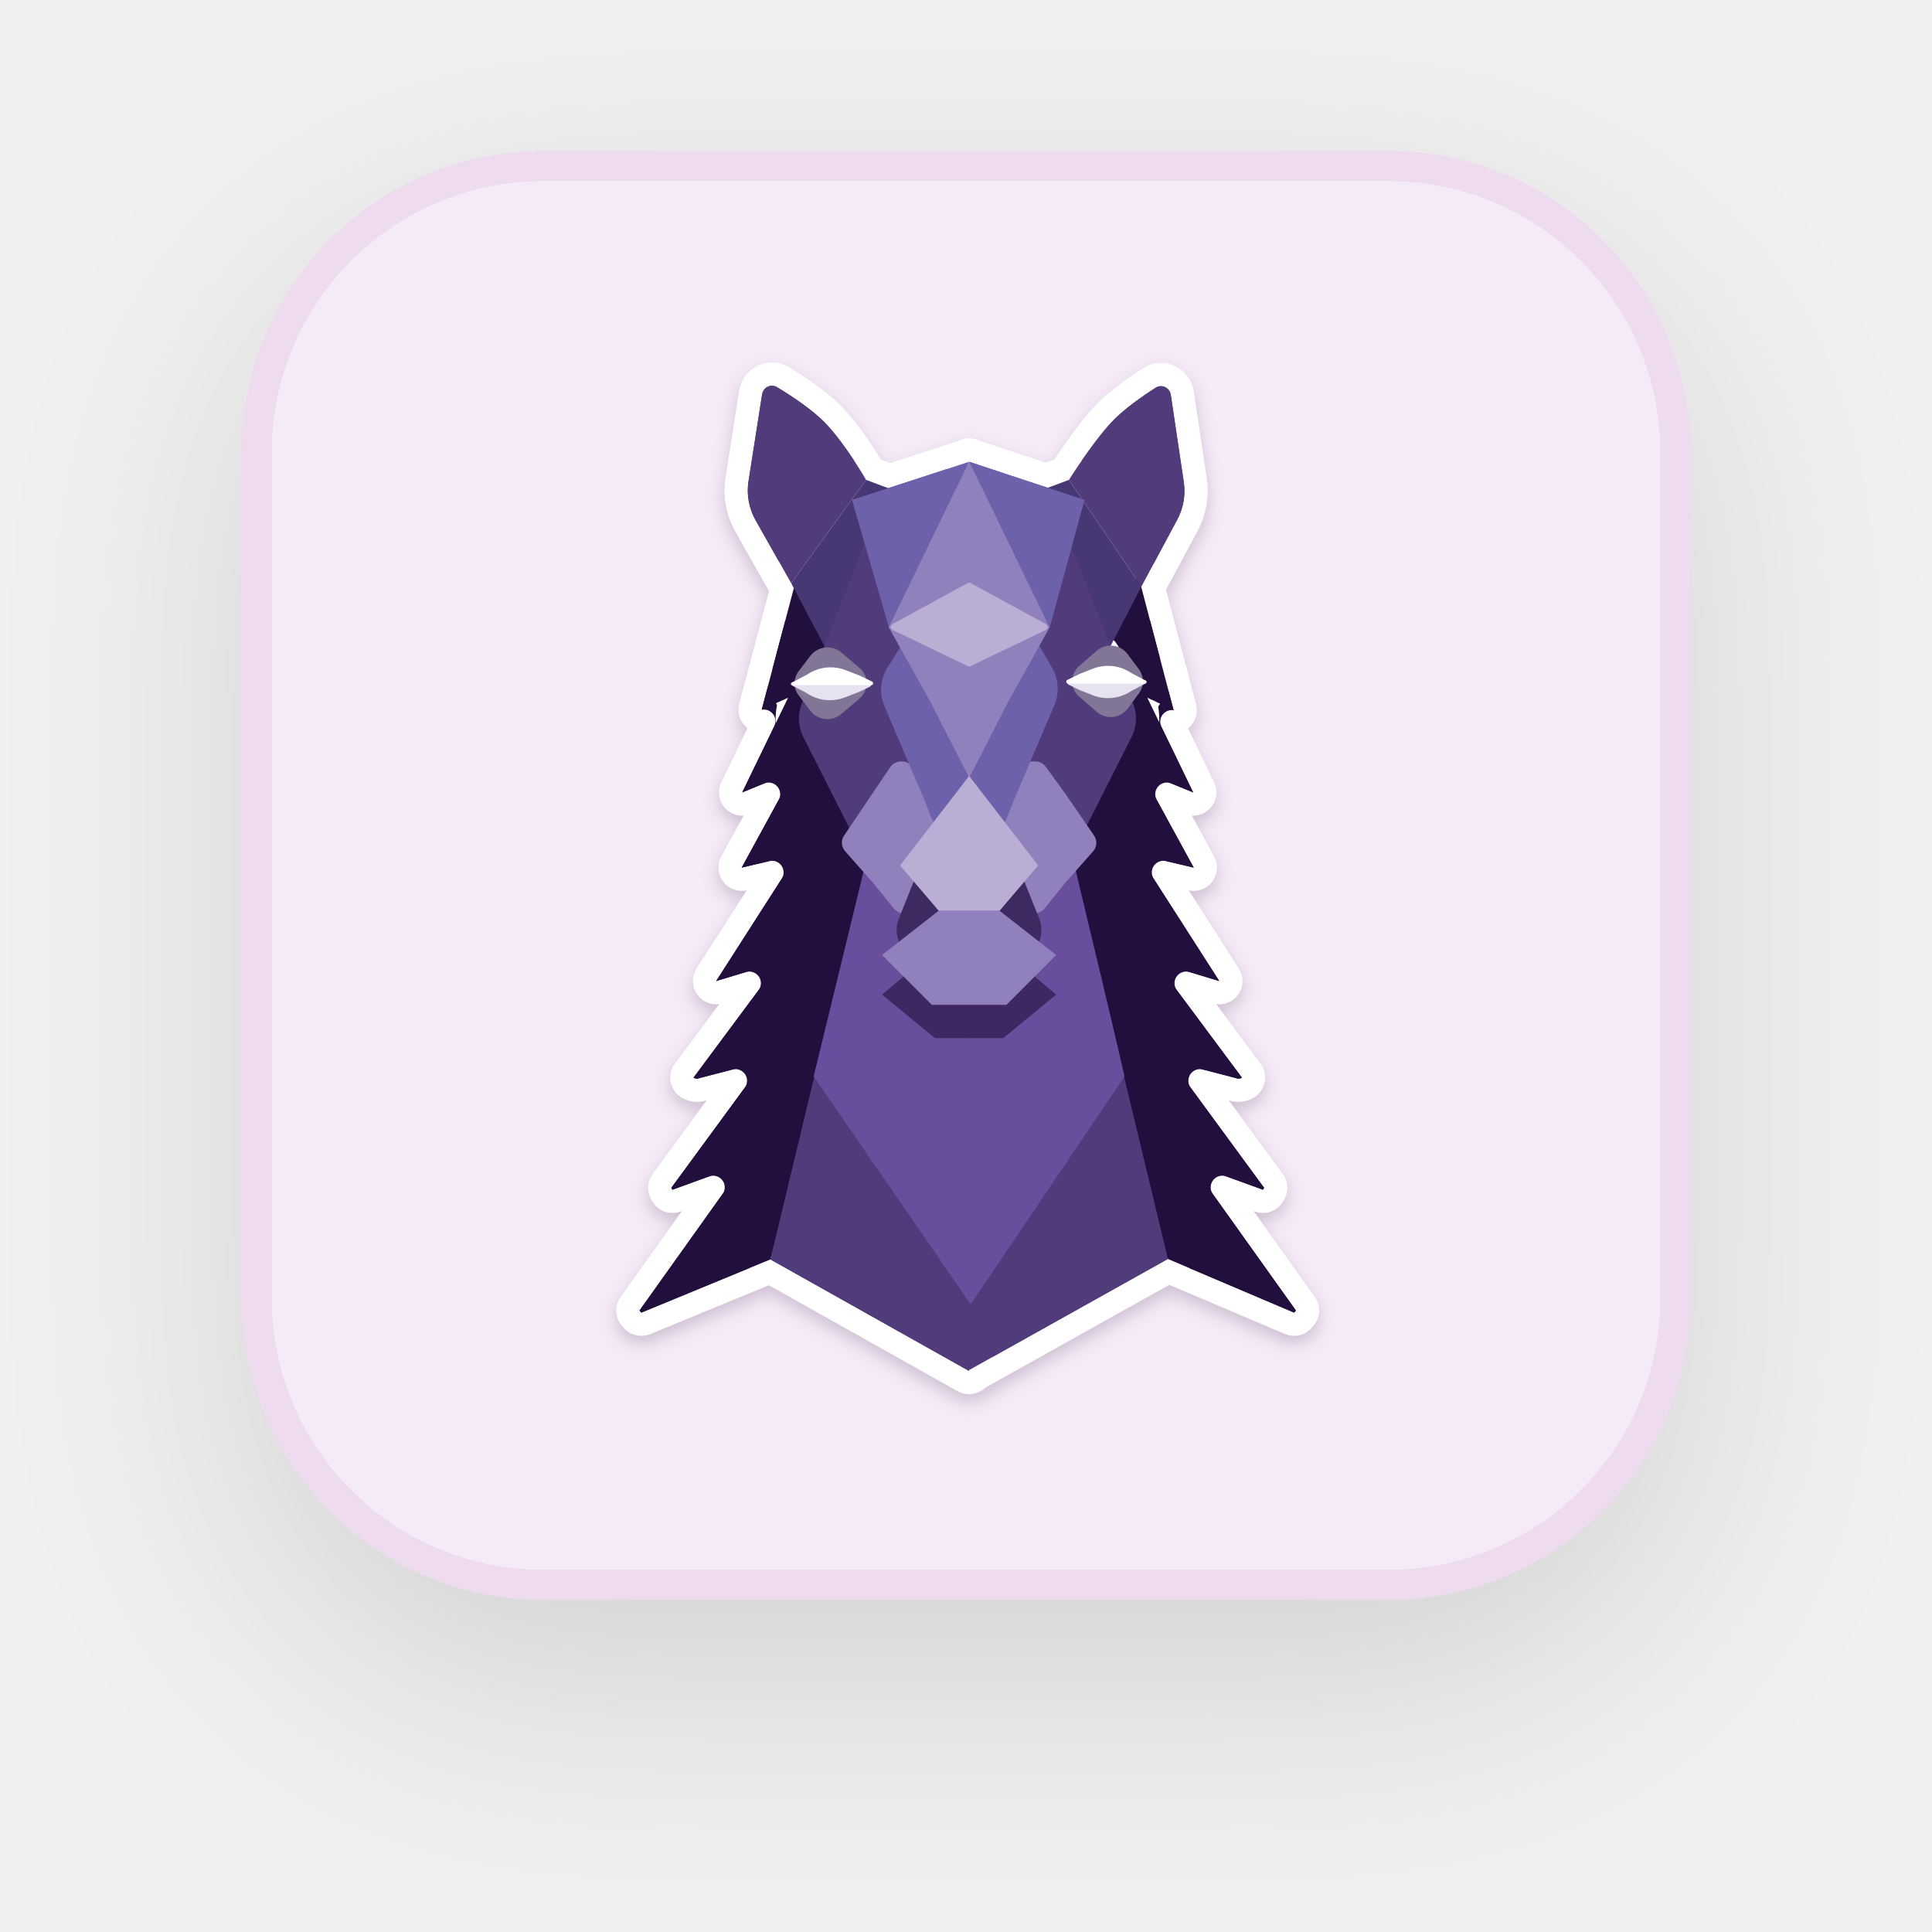
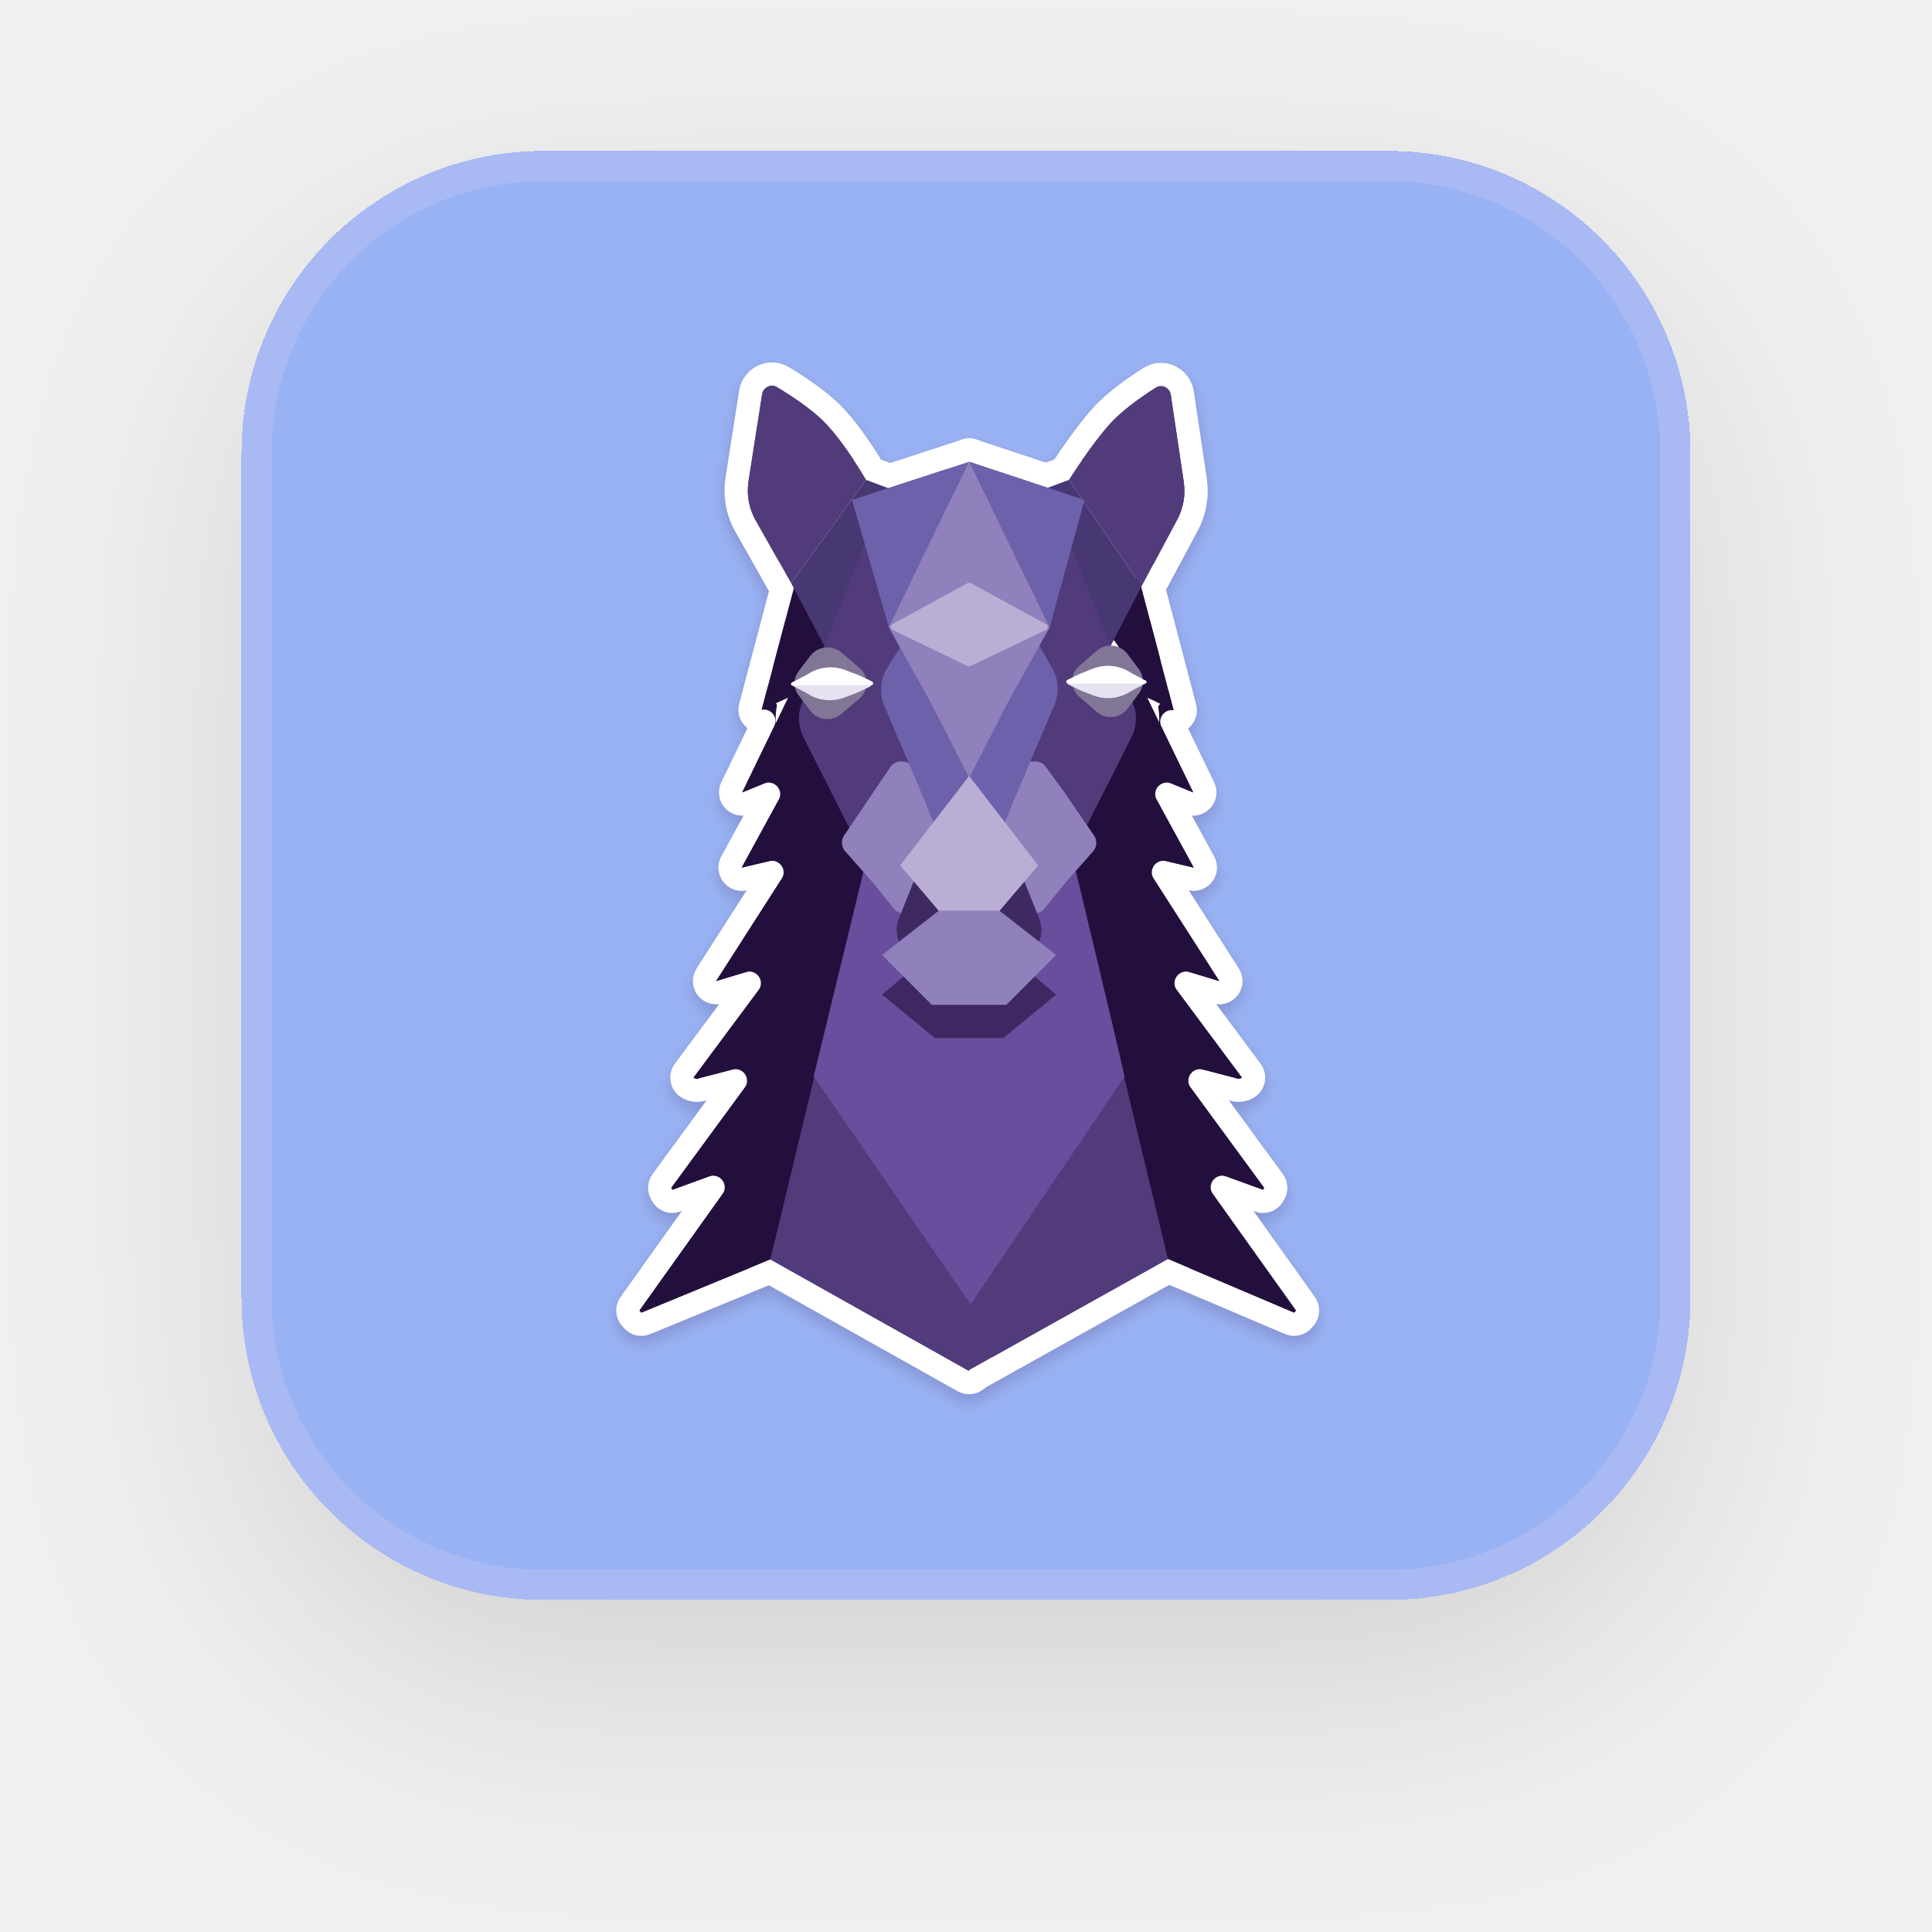
<svg xmlns="http://www.w3.org/2000/svg" width="64" height="64" viewBox="0 0 64 64" fill="none">
  <g filter="url(#filter0_d_1970_135317)">
-     <rect x="8" y="5" width="48" height="48" rx="10" fill="#F5EAF7" shape-rendering="crispEdges" />
-     <rect x="8.5" y="5.5" width="47" height="47" rx="9.5" stroke="#EEDBF0" shape-rendering="crispEdges" />
+     <rect x="8" y="5" width="48" height="48" rx="10" fill="#99B2F4" shape-rendering="crispEdges" />
+     <rect x="8.5" y="5.5" width="47" height="47" rx="9.5" stroke="#EEDBF0" stroke-opacity="0.2" shape-rendering="crispEdges" />
    <g filter="url(#filter1_d_1970_135317)">
      <path d="M37.42 18.844C37.565 18.771 37.709 18.779 37.829 18.823L37.941 18.877L38.001 18.922C38.056 18.971 38.096 19.036 38.115 19.109L39.25 23.43C39.288 23.576 39.238 23.73 39.122 23.826C39.036 23.896 38.926 23.924 38.82 23.908L39.873 26.082C39.943 26.225 39.916 26.397 39.807 26.513C39.697 26.63 39.528 26.666 39.38 26.606L38.654 26.309L39.882 28.556C39.955 28.69 39.943 28.853 39.851 28.974C39.758 29.095 39.604 29.151 39.456 29.116L38.541 28.9L40.714 32.291C40.801 32.426 40.795 32.602 40.697 32.731C40.6 32.86 40.433 32.914 40.278 32.868L39.293 32.57C40.013 33.539 40.732 34.505 41.449 35.468C41.513 35.554 41.538 35.662 41.519 35.767C41.499 35.872 41.438 35.964 41.349 36.022C41.262 36.078 41.163 36.11 41.06 36.116C40.977 36.121 40.894 36.107 40.816 36.078L39.752 35.802L42.184 39.118C42.269 39.234 42.283 39.388 42.219 39.517L42.185 39.584C42.098 39.759 41.892 39.841 41.708 39.774L40.491 39.332L43.243 43.189C43.347 43.335 43.336 43.533 43.219 43.668L43.159 43.736C43.05 43.861 42.872 43.901 42.719 43.837L38.535 42.058C38.436 42.016 38.358 41.934 38.322 41.832L37.94 40.751L37.94 40.748L37.732 40.143V40.141C37.732 40.139 37.731 40.136 37.73 40.133C37.727 40.125 37.722 40.114 37.718 40.1C37.708 40.072 37.695 40.03 37.678 39.977C37.644 39.872 37.596 39.723 37.543 39.544C37.201 38.389 36.868 37.232 36.547 36.073C36.543 36.059 36.54 36.044 36.538 36.03C36.526 35.95 36.507 35.871 36.484 35.793L36.481 35.783C36.208 34.742 35.913 33.706 35.615 32.667C35.318 31.629 35.017 30.587 34.736 29.542C34.735 29.537 34.734 29.531 34.732 29.526C34.654 29.176 34.893 28.913 34.935 28.86H34.934C35.076 28.663 35.222 28.471 35.365 28.284C35.483 28.13 35.597 27.977 35.71 27.825C35.708 27.823 35.705 27.82 35.703 27.818L35.704 27.816C35.603 27.718 35.57 27.601 35.562 27.519C35.553 27.441 35.564 27.37 35.57 27.331C35.574 27.309 35.577 27.288 35.58 27.273C35.584 27.256 35.586 27.245 35.588 27.235C35.592 27.21 35.587 27.223 35.59 27.252C35.586 27.208 35.591 27.165 35.602 27.123C35.675 26.842 35.794 26.588 35.912 26.362C36.037 26.121 36.145 25.936 36.245 25.723L36.246 25.722C36.521 25.142 36.803 24.542 37.142 23.965L37.145 23.958C37.166 23.924 37.179 23.886 37.183 23.848C37.186 23.81 37.18 23.771 37.166 23.734V23.733C37.069 23.529 37.022 23.305 37.029 23.079L37.034 23.026C37.069 22.826 37.171 22.678 37.24 22.585C37.269 22.545 37.292 22.515 37.31 22.492C37.096 22.188 36.883 21.879 36.682 21.56L36.678 21.554C36.634 21.483 36.568 21.423 36.487 21.386C36.396 21.345 36.324 21.269 36.288 21.175C36.251 21.079 36.236 20.976 36.244 20.873L36.255 20.797C36.269 20.724 36.295 20.654 36.331 20.59L36.734 19.85C36.872 19.599 37.015 19.345 37.167 19.098V19.099C37.202 19.04 37.279 18.916 37.42 18.844Z" fill="#230F3D" stroke="white" stroke-width="0.771" stroke-linejoin="round" />
      <path d="M26.693 18.844C26.549 18.771 26.405 18.779 26.284 18.823L26.172 18.877L26.112 18.922C26.057 18.971 26.017 19.036 25.998 19.109L24.859 23.413C24.821 23.557 24.87 23.711 24.984 23.807C25.074 23.882 25.19 23.911 25.302 23.89L24.24 26.082C24.171 26.225 24.197 26.397 24.307 26.513C24.416 26.63 24.586 26.666 24.733 26.606L25.459 26.309L24.231 28.556C24.159 28.69 24.171 28.853 24.263 28.974C24.355 29.095 24.509 29.151 24.657 29.116L25.572 28.9L23.399 32.291C23.312 32.427 23.319 32.602 23.416 32.731C23.513 32.86 23.681 32.914 23.835 32.868L24.82 32.57C24.1 33.539 23.381 34.505 22.664 35.468C22.6 35.554 22.576 35.662 22.595 35.767C22.614 35.872 22.675 35.964 22.765 36.022C22.851 36.078 22.951 36.11 23.053 36.116C23.136 36.121 23.219 36.107 23.297 36.078L24.361 35.802L21.93 39.118C21.844 39.234 21.83 39.388 21.895 39.517L21.928 39.584C22.015 39.759 22.221 39.841 22.405 39.774L23.622 39.332L20.87 43.189C20.766 43.335 20.777 43.533 20.895 43.668L20.954 43.736C21.063 43.86 21.238 43.901 21.391 43.839L25.667 42.076C25.779 42.03 25.862 41.935 25.893 41.818L26.177 40.74L26.381 40.143V40.141C26.382 40.139 26.383 40.136 26.384 40.133C26.386 40.125 26.391 40.114 26.395 40.1C26.405 40.072 26.418 40.03 26.436 39.977C26.47 39.872 26.517 39.723 26.57 39.544C26.913 38.389 27.245 37.232 27.566 36.073C27.57 36.059 27.573 36.044 27.575 36.03C27.588 35.95 27.606 35.871 27.629 35.793L27.632 35.783C27.905 34.742 28.2 33.706 28.498 32.667C28.796 31.629 29.096 30.587 29.377 29.542C29.378 29.537 29.38 29.531 29.381 29.526C29.459 29.176 29.22 28.913 29.179 28.86H29.18C29.099 28.749 29.084 28.663 29.06 28.502C29.035 28.333 29.001 28.096 28.82 27.835C28.849 27.788 28.87 27.735 28.878 27.678C28.891 27.591 28.873 27.518 28.856 27.473C28.827 27.391 28.778 27.332 28.755 27.305C28.703 27.245 28.633 27.186 28.59 27.148C28.547 27.111 28.516 27.083 28.493 27.061C28.419 26.805 28.31 26.572 28.201 26.362C28.076 26.121 27.968 25.936 27.868 25.723L27.867 25.722C27.592 25.142 27.31 24.542 26.972 23.965L26.968 23.958C26.947 23.924 26.934 23.887 26.931 23.848C26.927 23.81 26.933 23.771 26.947 23.734V23.733C27.044 23.529 27.092 23.305 27.084 23.079L27.082 23.05C27.099 23.041 27.117 23.032 27.133 23.02C27.237 22.941 27.286 22.84 27.307 22.795C27.312 22.782 27.317 22.77 27.32 22.762C27.321 22.76 27.323 22.758 27.323 22.756C27.455 22.563 27.527 22.376 27.585 22.223C27.647 22.059 27.692 21.938 27.77 21.814L27.774 21.808C27.823 21.728 27.84 21.648 27.847 21.588C27.853 21.527 27.85 21.471 27.846 21.428C27.837 21.349 27.817 21.26 27.809 21.218C27.808 21.215 27.808 21.212 27.808 21.21C27.813 21.198 27.821 21.187 27.825 21.175C27.863 21.079 27.877 20.976 27.869 20.873L27.858 20.797C27.844 20.724 27.819 20.654 27.782 20.59L27.379 19.85C27.241 19.599 27.098 19.345 26.946 19.098V19.099C26.912 19.04 26.834 18.916 26.693 18.844ZM27.671 21.361L27.626 21.386L27.673 21.359L27.671 21.361Z" fill="#230F3D" stroke="white" stroke-width="0.771" stroke-linejoin="round" />
      <path d="M39.145 12.931C39.02 12.487 38.498 12.251 38.076 12.52C37.648 12.792 36.962 13.261 36.52 13.743C36.178 14.115 35.818 14.606 35.548 14.994C35.412 15.19 35.295 15.364 35.214 15.488C35.173 15.551 35.141 15.601 35.118 15.636C35.107 15.653 35.099 15.667 35.093 15.676C35.09 15.681 35.087 15.684 35.086 15.687C35.085 15.688 35.084 15.689 35.084 15.69V15.691C35.002 15.82 35.005 15.986 35.091 16.112L37.491 19.649C37.567 19.76 37.695 19.825 37.83 19.817C37.965 19.81 38.086 19.733 38.149 19.614L39.339 17.393C39.581 16.94 39.671 16.421 39.596 15.913L39.165 13.023L39.145 12.931Z" fill="#513B7A" stroke="white" stroke-width="0.771" stroke-linejoin="round" />
      <path d="M24.885 12.914C25.01 12.478 25.52 12.244 25.939 12.496C26.388 12.766 27.13 13.245 27.605 13.736C27.971 14.114 28.327 14.611 28.586 15.001C28.717 15.198 28.826 15.373 28.902 15.499C28.941 15.562 28.97 15.613 28.991 15.649C29.001 15.666 29.01 15.679 29.016 15.688C29.018 15.693 29.02 15.698 29.021 15.7C29.022 15.701 29.023 15.703 29.023 15.703L29.024 15.704C29.1 15.836 29.091 15.999 29.002 16.122L26.521 19.546C26.445 19.652 26.319 19.712 26.189 19.705C26.058 19.698 25.939 19.624 25.874 19.51L24.694 17.422C24.43 16.953 24.332 16.41 24.415 15.878L24.865 13.004L24.885 12.914Z" fill="#513B7A" stroke="white" stroke-width="0.771" stroke-linejoin="round" />
      <path d="M35.394 27.619L35.459 27.625C35.609 27.65 35.732 27.763 35.769 27.915L39.065 41.614C39.105 41.782 39.028 41.956 38.877 42.041L32.286 45.724C32.167 45.791 32.02 45.79 31.902 45.72C31.784 45.651 31.712 45.524 31.712 45.387V28.005C31.712 27.792 31.885 27.619 32.098 27.619H35.394Z" fill="#513B7A" stroke="white" stroke-width="0.771" stroke-linejoin="round" />
      <path d="M28.806 27.647L28.74 27.653C28.591 27.678 28.467 27.791 28.431 27.943L25.145 41.629C25.105 41.797 25.181 41.972 25.331 42.056L31.913 45.751C32.032 45.818 32.178 45.817 32.296 45.748C32.414 45.679 32.487 45.552 32.487 45.416V28.033C32.487 27.82 32.314 27.647 32.102 27.647H28.806Z" fill="#513B7A" stroke="white" stroke-width="0.771" stroke-linejoin="round" />
      <path d="M28.472 15.579C28.563 15.484 28.689 15.45 28.803 15.493L30.91 16.284C31.009 16.321 31.087 16.411 31.123 16.529C31.158 16.647 31.147 16.78 31.094 16.891L28.239 22.805C28.177 22.933 28.067 23.015 27.947 23.022C27.827 23.029 27.715 22.959 27.651 22.838L25.917 19.559L25.891 19.497C25.84 19.35 25.863 19.174 25.955 19.048L28.435 15.623L28.472 15.579Z" fill="#473772" stroke="white" stroke-width="0.771" stroke-linejoin="round" />
      <path d="M35.673 15.635C35.581 15.499 35.432 15.442 35.298 15.492L33.196 16.278C33.097 16.315 33.019 16.405 32.983 16.523C32.948 16.641 32.959 16.774 33.013 16.885L35.871 22.803C35.933 22.932 36.044 23.014 36.164 23.02C36.285 23.027 36.397 22.956 36.461 22.834L38.104 19.667C38.183 19.515 38.17 19.314 38.073 19.171L35.673 15.635Z" fill="#473772" stroke="white" stroke-width="0.771" stroke-linejoin="round" />
      <path d="M33.845 15.91C34.567 15.91 35.216 16.353 35.48 17.025L37.894 23.157C38.077 23.624 38.053 24.147 37.826 24.595L35.124 29.938L33.644 33.132C33.014 34.49 31.083 34.49 30.453 33.132L28.972 29.936V29.938L26.27 24.595C26.043 24.147 26.019 23.624 26.202 23.157L28.615 17.025C28.88 16.353 29.529 15.91 30.251 15.91H33.845Z" fill="#513B7A" stroke="white" stroke-width="0.771" stroke-linejoin="round" />
      <mask id="mask0_1970_135317" style="mask-type:alpha" maskUnits="userSpaceOnUse" x="24" y="27" width="16" height="20">
        <path d="M35.394 27.441L35.459 27.447C35.609 27.473 35.732 27.586 35.769 27.737L39.065 41.52C39.105 41.687 39.028 41.861 38.878 41.945L32.286 45.651C32.167 45.718 32.021 45.717 31.903 45.648C31.785 45.579 31.712 45.452 31.712 45.316V27.827C31.712 27.614 31.885 27.441 32.098 27.441H35.394Z" fill="#513B7A" stroke="white" stroke-width="0.771" stroke-linejoin="round" />
        <path d="M28.802 27.441L28.736 27.447C28.587 27.473 28.463 27.586 28.427 27.737L25.131 41.52C25.091 41.687 25.167 41.861 25.317 41.945L31.909 45.651C32.028 45.718 32.174 45.717 32.292 45.648C32.41 45.579 32.483 45.452 32.483 45.316V27.827C32.483 27.614 32.31 27.441 32.098 27.441H28.802Z" fill="#513B7A" stroke="white" stroke-width="0.771" stroke-linejoin="round" />
      </mask>
      <g mask="url(#mask0_1970_135317)">
        <path d="M35.623 28.168L35.688 28.173C35.839 28.2 35.963 28.314 35.998 28.467L37.628 35.572C37.652 35.676 37.632 35.786 37.572 35.875L32.475 43.423C32.403 43.529 32.284 43.593 32.156 43.593C32.029 43.594 31.91 43.531 31.838 43.426L26.636 35.877C26.573 35.787 26.553 35.674 26.579 35.567L28.312 28.462L28.333 28.4C28.393 28.261 28.532 28.168 28.688 28.168H35.623Z" fill="#694E9E" stroke="white" stroke-width="0.771" stroke-linejoin="round" />
      </g>
      <path d="M34.298 24.838C34.558 24.838 34.803 24.963 34.956 25.174L35.615 26.085L35.62 26.092L36.56 27.459C36.771 27.766 36.746 28.178 36.499 28.457L35.592 29.484L34.899 30.338C34.574 30.739 33.963 30.739 33.638 30.338L32.945 29.484L32.037 28.457C31.79 28.178 31.766 27.766 31.977 27.459L32.916 26.092L33.526 25.195C33.678 24.972 33.929 24.838 34.198 24.838H34.298Z" fill="#9080BB" stroke="white" stroke-width="0.771" stroke-linejoin="round" />
      <path d="M29.88 24.838C30.123 24.838 30.354 24.947 30.508 25.135L31.273 26.066L31.292 26.092L32.231 27.459C32.443 27.766 32.418 28.178 32.171 28.457L31.264 29.484L30.571 30.338C30.246 30.739 29.635 30.739 29.31 30.338L28.617 29.484L27.707 28.454C27.462 28.177 27.436 27.769 27.643 27.462L29.172 25.197C29.323 24.973 29.575 24.838 29.845 24.838H29.88Z" fill="#9080BB" stroke="white" stroke-width="0.771" stroke-linejoin="round" />
-       <path d="M32.929 18.378C33.076 18.378 33.203 18.462 33.268 18.584C33.266 18.581 33.266 18.576 33.264 18.573L35.191 21.947C35.464 22.425 35.498 23.002 35.282 23.508L33.938 26.666L33.743 27.164C33.161 28.655 31.05 28.655 30.468 27.164L30.273 26.666L28.941 23.539C28.717 23.011 28.763 22.407 29.066 21.92L30.779 19.172C31.087 18.679 31.627 18.379 32.208 18.379L32.929 18.378Z" fill="#6D61AB" stroke="white" stroke-width="0.771" stroke-linejoin="round" />
+       <path d="M33.263 18.574C33.196 18.457 33.072 18.378 32.929 18.378L32.208 18.379C31.627 18.379 31.087 18.679 30.779 19.172L29.066 21.92C28.763 22.407 28.717 23.011 28.941 23.539L30.273 26.666L30.468 27.164C31.05 28.655 33.161 28.655 33.743 27.164L33.938 26.666L35.282 23.508C35.498 23.002 35.464 22.425 35.191 21.947L33.267 18.579C33.269 18.583 33.27 18.587 33.272 18.591C33.269 18.585 33.266 18.58 33.263 18.574ZM33.263 18.574L33.264 18.573V18.574H33.263Z" fill="#6D61AB" stroke="white" stroke-width="0.771" stroke-linejoin="round" />
      <path d="M32.107 14.908C32.246 14.908 32.374 14.982 32.442 15.102L33.723 17.348C33.73 17.36 33.737 17.373 33.742 17.386L35.139 20.605C35.187 20.715 35.181 20.842 35.122 20.947L33.725 23.451L32.45 25.943C32.384 26.072 32.252 26.153 32.107 26.153C31.963 26.153 31.831 26.072 31.765 25.943L30.49 23.451L29.093 20.947C29.034 20.842 29.028 20.715 29.076 20.605L30.474 17.386L30.492 17.348L31.773 15.102L31.834 15.021C31.905 14.95 32.004 14.908 32.107 14.908Z" fill="#9080BB" stroke="white" stroke-width="0.771" stroke-linejoin="round" />
      <path d="M28.131 21.329C27.652 20.921 26.91 21.002 26.529 21.502L26.142 22.011C25.859 22.383 25.858 22.888 26.138 23.258L26.53 23.773C26.907 24.27 27.647 24.344 28.129 23.934L28.728 23.423C29.222 23.003 29.225 22.261 28.734 21.843L28.131 21.329Z" fill="#827697" stroke="white" stroke-width="0.771" stroke-linejoin="round" />
      <path d="M29.061 23.048C29.407 22.8 29.245 22.217 28.785 22.217L26.254 22.217C25.772 22.217 25.652 22.867 26.067 23.053L26.504 23.28L26.564 23.318C27.032 23.607 27.61 23.661 28.123 23.463L28.592 23.282L28.621 23.27L28.985 23.093L29.061 23.048Z" fill="#E6E2F0" stroke="white" stroke-width="0.771" stroke-linejoin="round" />
      <path d="M29.129 22.274C29.466 22.516 29.308 23.084 28.859 23.084L26.277 23.084C25.795 23.084 25.675 22.435 26.091 22.248L26.527 22.022L26.588 21.984C27.056 21.694 27.633 21.64 28.146 21.838L28.615 22.02L28.645 22.032L29.055 22.23L29.129 22.274Z" fill="white" stroke="white" stroke-width="0.771" stroke-linejoin="round" />
      <path d="M36.075 21.269C36.551 20.857 37.287 20.936 37.663 21.441L38.039 21.942C38.319 22.317 38.319 22.825 38.041 23.199L37.664 23.704C37.289 24.206 36.554 24.282 36.077 23.868L35.496 23.366C35.007 22.942 35.006 22.195 35.493 21.773L36.075 21.269Z" fill="#827697" stroke="white" stroke-width="0.771" stroke-linejoin="round" />
      <path d="M35.157 22.982C34.815 22.733 34.978 22.153 35.435 22.153L37.924 22.153C38.404 22.153 38.525 22.8 38.111 22.988L38.112 22.988L37.685 23.215L37.642 23.241C37.169 23.539 36.583 23.595 36.062 23.39L35.621 23.217L35.592 23.204L35.232 23.028L35.157 22.982Z" fill="#E6E2F0" stroke="white" stroke-width="0.771" stroke-linejoin="round" />
      <path d="M35.114 22.222C34.78 22.465 34.939 23.03 35.386 23.03L37.924 23.03C38.404 23.03 38.525 22.383 38.111 22.195L38.112 22.195L37.685 21.969L37.642 21.942C37.169 21.645 36.583 21.589 36.062 21.793L35.621 21.967L35.592 21.98L35.188 22.178L35.114 22.222Z" fill="white" stroke="white" stroke-width="0.771" stroke-linejoin="round" />
      <path d="M33.073 30.943L33.142 30.949C33.208 30.961 33.27 30.991 33.322 31.035L35.235 32.655C35.322 32.729 35.373 32.838 35.372 32.952C35.371 33.066 35.32 33.174 35.231 33.247L33.48 34.686C33.429 34.729 33.367 34.757 33.302 34.768L33.235 34.774H30.97C30.88 34.774 30.794 34.743 30.725 34.686L28.974 33.247C28.886 33.174 28.834 33.066 28.833 32.952C28.832 32.838 28.883 32.729 28.97 32.655L30.883 31.035L30.938 30.996C30.996 30.962 31.063 30.943 31.132 30.943H33.073Z" fill="#3F2861" stroke="white" stroke-width="0.771" stroke-linejoin="round" />
      <path d="M30.722 32.211C29.728 32.211 29.049 31.207 29.419 30.285L30.018 28.789C30.285 28.122 30.932 27.684 31.65 27.684L32.551 27.684C33.269 27.684 33.915 28.122 34.183 28.789L34.782 30.285C35.152 31.207 34.473 32.211 33.48 32.211L30.722 32.211Z" fill="#3F2961" stroke="white" stroke-width="0.771" stroke-linejoin="round" />
      <path d="M33.073 29.755L33.138 29.761C33.2 29.772 33.26 29.798 33.31 29.837L35.224 31.331C35.31 31.399 35.364 31.501 35.371 31.611C35.378 31.721 35.337 31.829 35.259 31.908L33.611 33.558C33.539 33.63 33.441 33.671 33.339 33.671H30.866C30.764 33.671 30.666 33.63 30.594 33.558L28.946 31.908C28.868 31.829 28.827 31.721 28.834 31.611C28.841 31.501 28.895 31.399 28.981 31.331L30.895 29.837L30.948 29.802C31.004 29.772 31.067 29.755 31.132 29.755H33.073Z" fill="#9080BB" stroke="white" stroke-width="0.771" stroke-linejoin="round" />
      <path d="M32.103 25.318C32.223 25.318 32.336 25.374 32.409 25.469L34.696 28.434C34.807 28.578 34.802 28.78 34.685 28.919L33.411 30.413C33.338 30.499 33.231 30.548 33.118 30.548H31.09C30.977 30.548 30.87 30.499 30.797 30.413L29.523 28.919C29.405 28.78 29.399 28.578 29.511 28.434L31.799 25.469L31.86 25.405C31.928 25.35 32.014 25.318 32.103 25.318Z" fill="#BBAED5" stroke="white" stroke-width="0.771" stroke-linejoin="round" />
      <path d="M32.397 15.043C32.295 14.926 32.133 14.882 31.986 14.93L28.105 16.195C27.907 16.259 27.796 16.468 27.854 16.668L29.074 20.883C29.119 21.036 29.252 21.147 29.411 21.16C29.57 21.174 29.721 21.088 29.791 20.945L31.834 16.73L32.452 15.465C32.52 15.326 32.498 15.16 32.397 15.043Z" fill="#6D61AB" stroke="white" stroke-width="0.771" stroke-linejoin="round" />
      <path d="M31.815 15.042C31.918 14.926 32.08 14.881 32.227 14.93L36.046 16.195C36.24 16.259 36.351 16.465 36.297 16.662L35.145 20.894C35.102 21.049 34.968 21.161 34.808 21.176C34.648 21.191 34.495 21.105 34.425 20.96L32.377 16.73L31.759 15.465C31.691 15.326 31.713 15.159 31.815 15.042Z" fill="#6D61AB" stroke="white" stroke-width="0.771" stroke-linejoin="round" />
      <path d="M31.925 18.951C32.04 18.906 32.168 18.906 32.283 18.951L32.34 18.977L34.837 20.338C35.189 20.53 35.176 21.04 34.815 21.214L32.317 22.413C32.183 22.478 32.025 22.478 31.891 22.413L29.398 21.214C29.038 21.04 29.025 20.53 29.377 20.338L31.868 18.977L31.925 18.951Z" fill="#BBAED5" stroke="white" stroke-width="0.771" stroke-linejoin="round" />
-       <path d="M40.933 35.711L38.803 35.159L41.873 39.346L41.84 39.412L39.458 38.546L42.929 43.413L42.869 43.482L38.686 41.704L38.304 40.623L38.098 40.018C38.098 40.018 38.017 39.785 37.912 39.434C37.571 38.282 37.239 37.128 36.918 35.97C36.903 35.874 36.882 35.778 36.854 35.684C36.305 33.594 35.668 31.526 35.108 29.442C35.075 29.294 35.168 29.192 35.247 29.085C35.524 28.701 35.819 28.334 36.098 27.951C36.226 27.774 36.139 27.707 35.974 27.544C35.902 27.478 35.982 27.316 35.974 27.22C36.1 26.741 36.387 26.328 36.594 25.887C36.871 25.303 37.146 24.719 37.474 24.159C37.526 24.075 37.557 23.981 37.566 23.883C37.575 23.785 37.561 23.687 37.526 23.595C37.447 23.439 37.408 23.266 37.414 23.092C37.452 22.877 37.635 22.744 37.724 22.558C37.784 22.456 37.708 22.387 37.656 22.315C37.433 21.998 37.214 21.68 37.007 21.354C36.923 21.215 36.798 21.105 36.648 21.036C36.631 20.994 36.625 20.949 36.628 20.904C36.632 20.859 36.646 20.815 36.668 20.776C36.941 20.285 37.197 19.783 37.495 19.3C37.553 19.199 37.619 19.133 37.743 19.207L38.878 23.528C38.878 23.528 38.229 23.209 38.007 23.114L39.526 26.25L37.797 25.543L39.544 28.741L37.704 28.308L40.39 32.498L38.39 31.894L38.342 31.937C39.277 33.195 40.21 34.449 41.14 35.699C41.109 35.718 41.074 35.729 41.038 35.731C41.002 35.734 40.966 35.726 40.933 35.711Z" fill="#230F3D" />
-       <path d="M23.18 35.711L25.311 35.159L22.24 39.346L22.273 39.412L24.655 38.546L21.184 43.413L21.244 43.482L25.52 41.72L25.809 40.623L26.016 40.019C26.016 40.019 26.097 39.785 26.201 39.434C26.543 38.282 26.874 37.128 27.195 35.97C27.21 35.874 27.231 35.778 27.259 35.684C27.808 33.594 28.445 31.526 29.005 29.442C29.038 29.295 28.945 29.192 28.866 29.085C28.59 28.701 28.768 28.416 28.489 28.033C28.361 27.856 28.324 27.8 28.489 27.637C28.561 27.571 28.131 27.316 28.139 27.22C28.013 26.741 27.726 26.328 27.519 25.887C27.242 25.303 26.968 24.719 26.639 24.159C26.587 24.075 26.556 23.981 26.547 23.883C26.538 23.785 26.552 23.687 26.587 23.595C26.667 23.439 26.705 23.266 26.699 23.092C26.662 22.877 26.636 22.848 26.547 22.663C26.942 22.864 26.941 22.631 26.992 22.558C27.215 22.242 27.238 21.934 27.445 21.608C27.529 21.469 27.316 21.105 27.465 21.036C27.482 20.994 27.488 20.949 27.485 20.904C27.481 20.859 27.468 20.815 27.445 20.776C27.172 20.285 26.916 19.783 26.618 19.3C26.561 19.199 26.494 19.133 26.37 19.207L25.232 23.512C25.232 23.512 25.884 23.209 26.106 23.114L24.587 26.25L26.317 25.543L24.569 28.741L26.41 28.308L23.724 32.498L25.724 31.894L25.771 31.937C24.836 33.195 23.903 34.449 22.974 35.699C23.004 35.718 23.039 35.729 23.075 35.732C23.111 35.734 23.148 35.726 23.18 35.711Z" fill="#230F3D" />
+       <path d="M40.933 35.711L38.803 35.159L41.873 39.346L41.84 39.412L39.458 38.546L42.929 43.413L42.869 43.482L38.686 41.704L38.304 40.623L38.098 40.018C38.098 40.018 38.017 39.785 37.912 39.434C37.571 38.282 37.239 37.128 36.918 35.97C36.903 35.874 36.882 35.778 36.854 35.684C36.305 33.594 35.668 31.526 35.108 29.442C35.075 29.294 35.168 29.192 35.247 29.085C35.524 28.701 35.819 28.334 36.098 27.951C36.226 27.774 36.139 27.707 35.974 27.544C35.902 27.478 35.982 27.316 35.974 27.22C36.1 26.741 36.387 26.328 36.594 25.887C36.871 25.303 37.146 24.719 37.474 24.159C37.526 24.075 37.557 23.981 37.566 23.883C37.575 23.785 37.561 23.687 37.526 23.595C37.447 23.439 37.408 23.266 37.414 23.092C37.452 22.877 37.635 22.744 37.724 22.558C37.784 22.456 37.708 22.387 37.656 22.315C37.433 21.998 37.214 21.68 37.007 21.354C36.923 21.215 36.798 21.105 36.648 21.036C36.631 20.994 36.625 20.949 36.628 20.904C36.632 20.859 36.646 20.815 36.668 20.776C36.941 20.285 37.197 19.783 37.495 19.3C37.553 19.199 37.619 19.133 37.743 19.207L38.878 23.528C38.878 23.528 38.229 23.209 38.007 23.114L39.526 26.25L37.797 25.543L39.544 28.741L37.704 28.308L40.39 32.498L38.39 31.894L38.342 31.937C39.277 33.195 40.21 34.449 41.14 35.699C41.109 35.718 41.074 35.729 41.038 35.732C41.002 35.734 40.966 35.726 40.933 35.711Z" fill="#230F3D" />
+       <path d="M23.18 35.711L25.311 35.159L22.24 39.346L22.273 39.412L24.655 38.546L21.184 43.413L21.244 43.482L25.52 41.72L25.809 40.623L26.016 40.019C26.016 40.019 26.097 39.785 26.201 39.434C26.543 38.282 26.874 37.128 27.195 35.97C27.21 35.874 27.231 35.778 27.259 35.684C27.808 33.594 28.445 31.526 29.005 29.442C29.038 29.294 28.945 29.192 28.866 29.085C28.59 28.701 28.768 28.416 28.489 28.033C28.361 27.856 28.324 27.8 28.489 27.637C28.561 27.571 28.131 27.316 28.139 27.22C28.013 26.741 27.726 26.328 27.519 25.887C27.242 25.303 26.968 24.719 26.639 24.159C26.587 24.075 26.556 23.981 26.547 23.883C26.538 23.785 26.552 23.687 26.587 23.595C26.667 23.439 26.705 23.266 26.699 23.092C26.662 22.877 26.636 22.848 26.547 22.663C26.942 22.864 26.941 22.631 26.992 22.558C27.215 22.242 27.238 21.934 27.445 21.608C27.529 21.469 27.316 21.105 27.465 21.036C27.482 20.994 27.488 20.949 27.485 20.904C27.481 20.859 27.468 20.815 27.445 20.776C27.172 20.285 26.916 19.783 26.618 19.3C26.561 19.199 26.494 19.133 26.37 19.207L25.232 23.512C25.232 23.512 25.884 23.209 26.106 23.114L24.587 26.25L26.317 25.543L24.569 28.741L26.41 28.308L23.724 32.498L25.724 31.894L25.771 31.937C24.836 33.195 23.903 34.449 22.974 35.699C23.004 35.718 23.039 35.729 23.075 35.732C23.111 35.734 23.148 35.726 23.18 35.711Z" fill="#230F3D" />
      <path d="M38.784 13.079C38.749 12.841 38.486 12.715 38.283 12.844C37.857 13.116 37.21 13.562 36.804 14.004C36.157 14.708 35.41 15.896 35.41 15.896L37.81 19.432L38.999 17.21C39.203 16.831 39.278 16.396 39.215 15.97L38.784 13.079Z" fill="#513B7A" />
      <path d="M25.246 13.063C25.283 12.829 25.538 12.704 25.741 12.826C26.189 13.095 26.891 13.552 27.328 14.004C28.009 14.708 28.69 15.896 28.69 15.896L26.21 19.32L25.03 17.232C24.808 16.84 24.726 16.383 24.796 15.937L25.246 13.063Z" fill="#513B7A" />
      <path d="M32.098 28.005H34.157H35.393L38.689 41.704L32.098 45.388V28.005Z" fill="#513B7A" />
      <path d="M32.102 28.033H30.042H28.806L25.52 41.72L32.102 45.416V28.033Z" fill="#513B7A" />
      <path d="M26.21 19.32L28.69 15.896L30.798 16.688L27.944 22.601L26.21 19.32Z" fill="#473772" />
      <path d="M37.81 19.432L35.41 15.896L33.308 16.682L36.167 22.599L37.81 19.432Z" fill="#473772" />
      <path d="M28.974 17.166C29.18 16.641 29.687 16.296 30.251 16.296H30.824L32.456 16.296L33.578 16.296L33.844 16.296C34.409 16.296 34.916 16.641 35.122 17.166L37.535 23.299C37.678 23.663 37.659 24.071 37.482 24.421L34.78 29.764L33.294 32.969C32.802 34.03 31.294 34.03 30.802 32.969L29.316 29.764L26.614 24.421C26.437 24.071 26.418 23.663 26.561 23.299L28.974 17.166Z" fill="#513B7A" />
      <mask id="mask1_1970_135317" style="mask-type:alpha" maskUnits="userSpaceOnUse" x="25" y="27" width="14" height="19">
        <path d="M32.098 27.827H34.157H35.393L38.689 41.609L32.098 45.315V27.827Z" fill="#513B7A" />
        <path d="M32.098 27.827H30.038H28.802L25.506 41.609L32.098 45.315V27.827Z" fill="#513B7A" />
      </mask>
      <g mask="url(#mask1_1970_135317)">
        <path d="M28.687 28.553H35.623L37.252 35.658L32.155 43.208L26.953 35.658L28.687 28.553Z" fill="#694E9E" />
      </g>
-       <path d="M33.234 26.311L33.845 25.411C33.925 25.294 34.057 25.224 34.198 25.224H34.298C34.435 25.224 34.564 25.29 34.644 25.4L35.303 26.311L36.242 27.677C36.353 27.839 36.34 28.055 36.211 28.202L35.303 29.228L34.6 30.096C34.429 30.306 34.108 30.306 33.937 30.096L33.234 29.228L32.326 28.202C32.197 28.055 32.183 27.839 32.294 27.677L33.234 26.311Z" fill="#9080BB" />
+       <path d="M33.234 26.311L33.845 25.411C33.925 25.294 34.057 25.224 34.198 25.224H34.298C34.435 25.224 34.564 25.29 34.644 25.4L35.303 26.311L36.242 27.677C36.353 27.839 36.34 28.055 36.211 28.202L35.303 29.228L34.6 30.096C34.429 30.307 34.108 30.306 33.937 30.096L33.234 29.228L32.326 28.202C32.197 28.055 32.183 27.839 32.294 27.677L33.234 26.311Z" fill="#9080BB" />
      <path d="M29.491 25.412C29.57 25.294 29.703 25.224 29.845 25.224H29.88C30.008 25.224 30.129 25.281 30.21 25.38L30.975 26.311L31.914 27.677C32.025 27.839 32.012 28.055 31.882 28.201L30.975 29.228L30.272 30.096C30.101 30.306 29.779 30.306 29.609 30.096L28.906 29.228L27.996 28.199C27.867 28.054 27.853 27.839 27.962 27.678L29.491 25.412Z" fill="#9080BB" />
      <path d="M31.106 19.376C31.343 18.995 31.76 18.764 32.208 18.764L32.929 18.764C32.929 18.764 32.929 18.764 32.929 18.764C32.929 18.764 32.929 18.764 32.929 18.764L34.857 22.138C35.07 22.511 35.096 22.962 34.928 23.357L33.583 26.514L33.384 27.024C32.929 28.188 31.281 28.188 30.826 27.024L30.628 26.514L29.296 23.388C29.12 22.975 29.157 22.503 29.394 22.123L31.106 19.376Z" fill="#6D61AB" />
      <path d="M30.827 17.54L32.108 15.294L33.388 17.54L34.785 20.759L33.388 23.263L32.108 25.767L30.827 23.263L29.43 20.759L30.827 17.54Z" fill="#9080BB" />
      <path d="M28.47 23.14C28.787 22.871 28.788 22.396 28.474 22.128L27.87 21.614C27.563 21.353 27.088 21.404 26.845 21.725L26.457 22.234C26.276 22.472 26.275 22.796 26.455 23.032L26.846 23.547C27.088 23.866 27.562 23.913 27.87 23.651L28.47 23.14Z" fill="#827697" />
      <path d="M28.453 22.922L28.818 22.746C28.891 22.711 28.866 22.602 28.785 22.602L27.415 22.602L26.254 22.602C26.192 22.602 26.178 22.689 26.237 22.707C26.24 22.709 26.243 22.71 26.245 22.711L26.692 22.944L26.767 22.99C27.133 23.216 27.583 23.258 27.984 23.103L28.453 22.922Z" fill="#E6E2F0" />
      <path d="M28.477 22.379L28.888 22.577C28.949 22.607 28.928 22.699 28.86 22.699L27.438 22.699L26.277 22.699C26.215 22.699 26.202 22.613 26.261 22.594C26.263 22.593 26.266 22.592 26.269 22.59L26.716 22.358L26.791 22.312C27.156 22.085 27.607 22.044 28.007 22.198L28.477 22.379Z" fill="white" />
      <path d="M35.753 23.08C35.44 22.808 35.439 22.33 35.751 22.059L36.333 21.556C36.638 21.292 37.109 21.343 37.35 21.665L37.726 22.168C37.905 22.408 37.905 22.733 37.727 22.972L37.35 23.477C37.11 23.799 36.64 23.848 36.334 23.583L35.753 23.08Z" fill="#827697" />
      <path d="M35.762 22.858L35.402 22.682C35.33 22.647 35.355 22.538 35.435 22.538L36.783 22.538L37.924 22.538C37.985 22.538 37.999 22.625 37.94 22.644C37.937 22.645 37.935 22.646 37.932 22.647L37.493 22.88L37.436 22.915C37.067 23.148 36.609 23.191 36.203 23.032L35.762 22.858Z" fill="#E6E2F0" />
      <path d="M35.762 22.325L35.357 22.524C35.296 22.553 35.318 22.645 35.385 22.645L36.783 22.645L37.924 22.645C37.985 22.645 37.999 22.559 37.94 22.54C37.937 22.539 37.935 22.538 37.932 22.536L37.493 22.304L37.436 22.268C37.067 22.036 36.609 21.993 36.203 22.152L35.762 22.325Z" fill="white" />
      <path d="M31.131 31.329H33.074L34.986 32.949L33.236 34.389C33.236 34.389 32.55 34.389 32.103 34.389C31.656 34.389 30.97 34.389 30.97 34.389L29.219 32.949L31.131 31.329Z" fill="#3F2861" />
      <path d="M33.48 31.825L32.101 31.825L30.721 31.825C30.001 31.825 29.508 31.097 29.776 30.428L30.376 28.932C30.584 28.411 31.089 28.07 31.65 28.07L32.551 28.07C33.112 28.07 33.617 28.411 33.825 28.932L34.425 30.428C34.693 31.097 34.2 31.825 33.48 31.825Z" fill="#3F2961" />
      <path d="M31.131 30.141L33.074 30.141L34.986 31.635L33.339 33.286C33.339 33.286 32.55 33.286 32.103 33.286C31.656 33.286 30.867 33.286 30.867 33.286L29.219 31.635L31.131 30.141Z" fill="#9080BB" />
      <path d="M29.816 28.669L32.104 25.704L34.391 28.669L33.118 30.163H31.09L29.816 28.669Z" fill="#BBAED5" />
      <path d="M32.105 15.296L28.224 16.561L29.444 20.776L31.488 16.561L32.105 15.296Z" fill="#6D61AB" />
      <path d="M32.105 15.296L35.925 16.561L34.772 20.792L32.723 16.561L32.105 15.296Z" fill="#6D61AB" />
      <path d="M29.566 20.866C29.488 20.828 29.485 20.718 29.561 20.676L32.053 19.316C32.085 19.298 32.123 19.298 32.155 19.316L34.652 20.676C34.728 20.718 34.726 20.828 34.647 20.866L32.15 22.066C32.121 22.08 32.087 22.08 32.058 22.066L29.566 20.866Z" fill="#BBAED5" />
    </g>
  </g>
  <defs>
    <filter id="filter0_d_1970_135317" x="0" y="0" width="64" height="64" filterUnits="userSpaceOnUse" color-interpolation-filters="sRGB">
      <feFlood flood-opacity="0" result="BackgroundImageFix" />
      <feColorMatrix in="SourceAlpha" type="matrix" values="0 0 0 0 0 0 0 0 0 0 0 0 0 0 0 0 0 0 127 0" result="hardAlpha" />
      <feOffset dy="3" />
      <feGaussianBlur stdDeviation="4" />
      <feComposite in2="hardAlpha" operator="out" />
      <feColorMatrix type="matrix" values="0 0 0 0 0 0 0 0 0 0 0 0 0 0 0 0 0 0 0.12 0" />
      <feBlend mode="normal" in2="BackgroundImageFix" result="effect1_dropShadow_1970_135317" />
      <feBlend mode="normal" in="SourceGraphic" in2="effect1_dropShadow_1970_135317" result="shape" />
    </filter>
    <filter id="filter1_d_1970_135317" x="19.9" y="11.748" width="24.313" height="35.209" filterUnits="userSpaceOnUse" color-interpolation-filters="sRGB">
      <feFlood flood-opacity="0" result="BackgroundImageFix" />
      <feColorMatrix in="SourceAlpha" type="matrix" values="0 0 0 0 0 0 0 0 0 0 0 0 0 0 0 0 0 0 127 0" result="hardAlpha" />
      <feOffset dy="0.257" />
      <feGaussianBlur stdDeviation="0.257" />
      <feColorMatrix type="matrix" values="0 0 0 0 0.235 0 0 0 0 0.125 0 0 0 0 0.298 0 0 0 0.2 0" />
      <feBlend mode="normal" in2="BackgroundImageFix" result="effect1_dropShadow_1970_135317" />
      <feBlend mode="normal" in="SourceGraphic" in2="effect1_dropShadow_1970_135317" result="shape" />
    </filter>
  </defs>
</svg>
